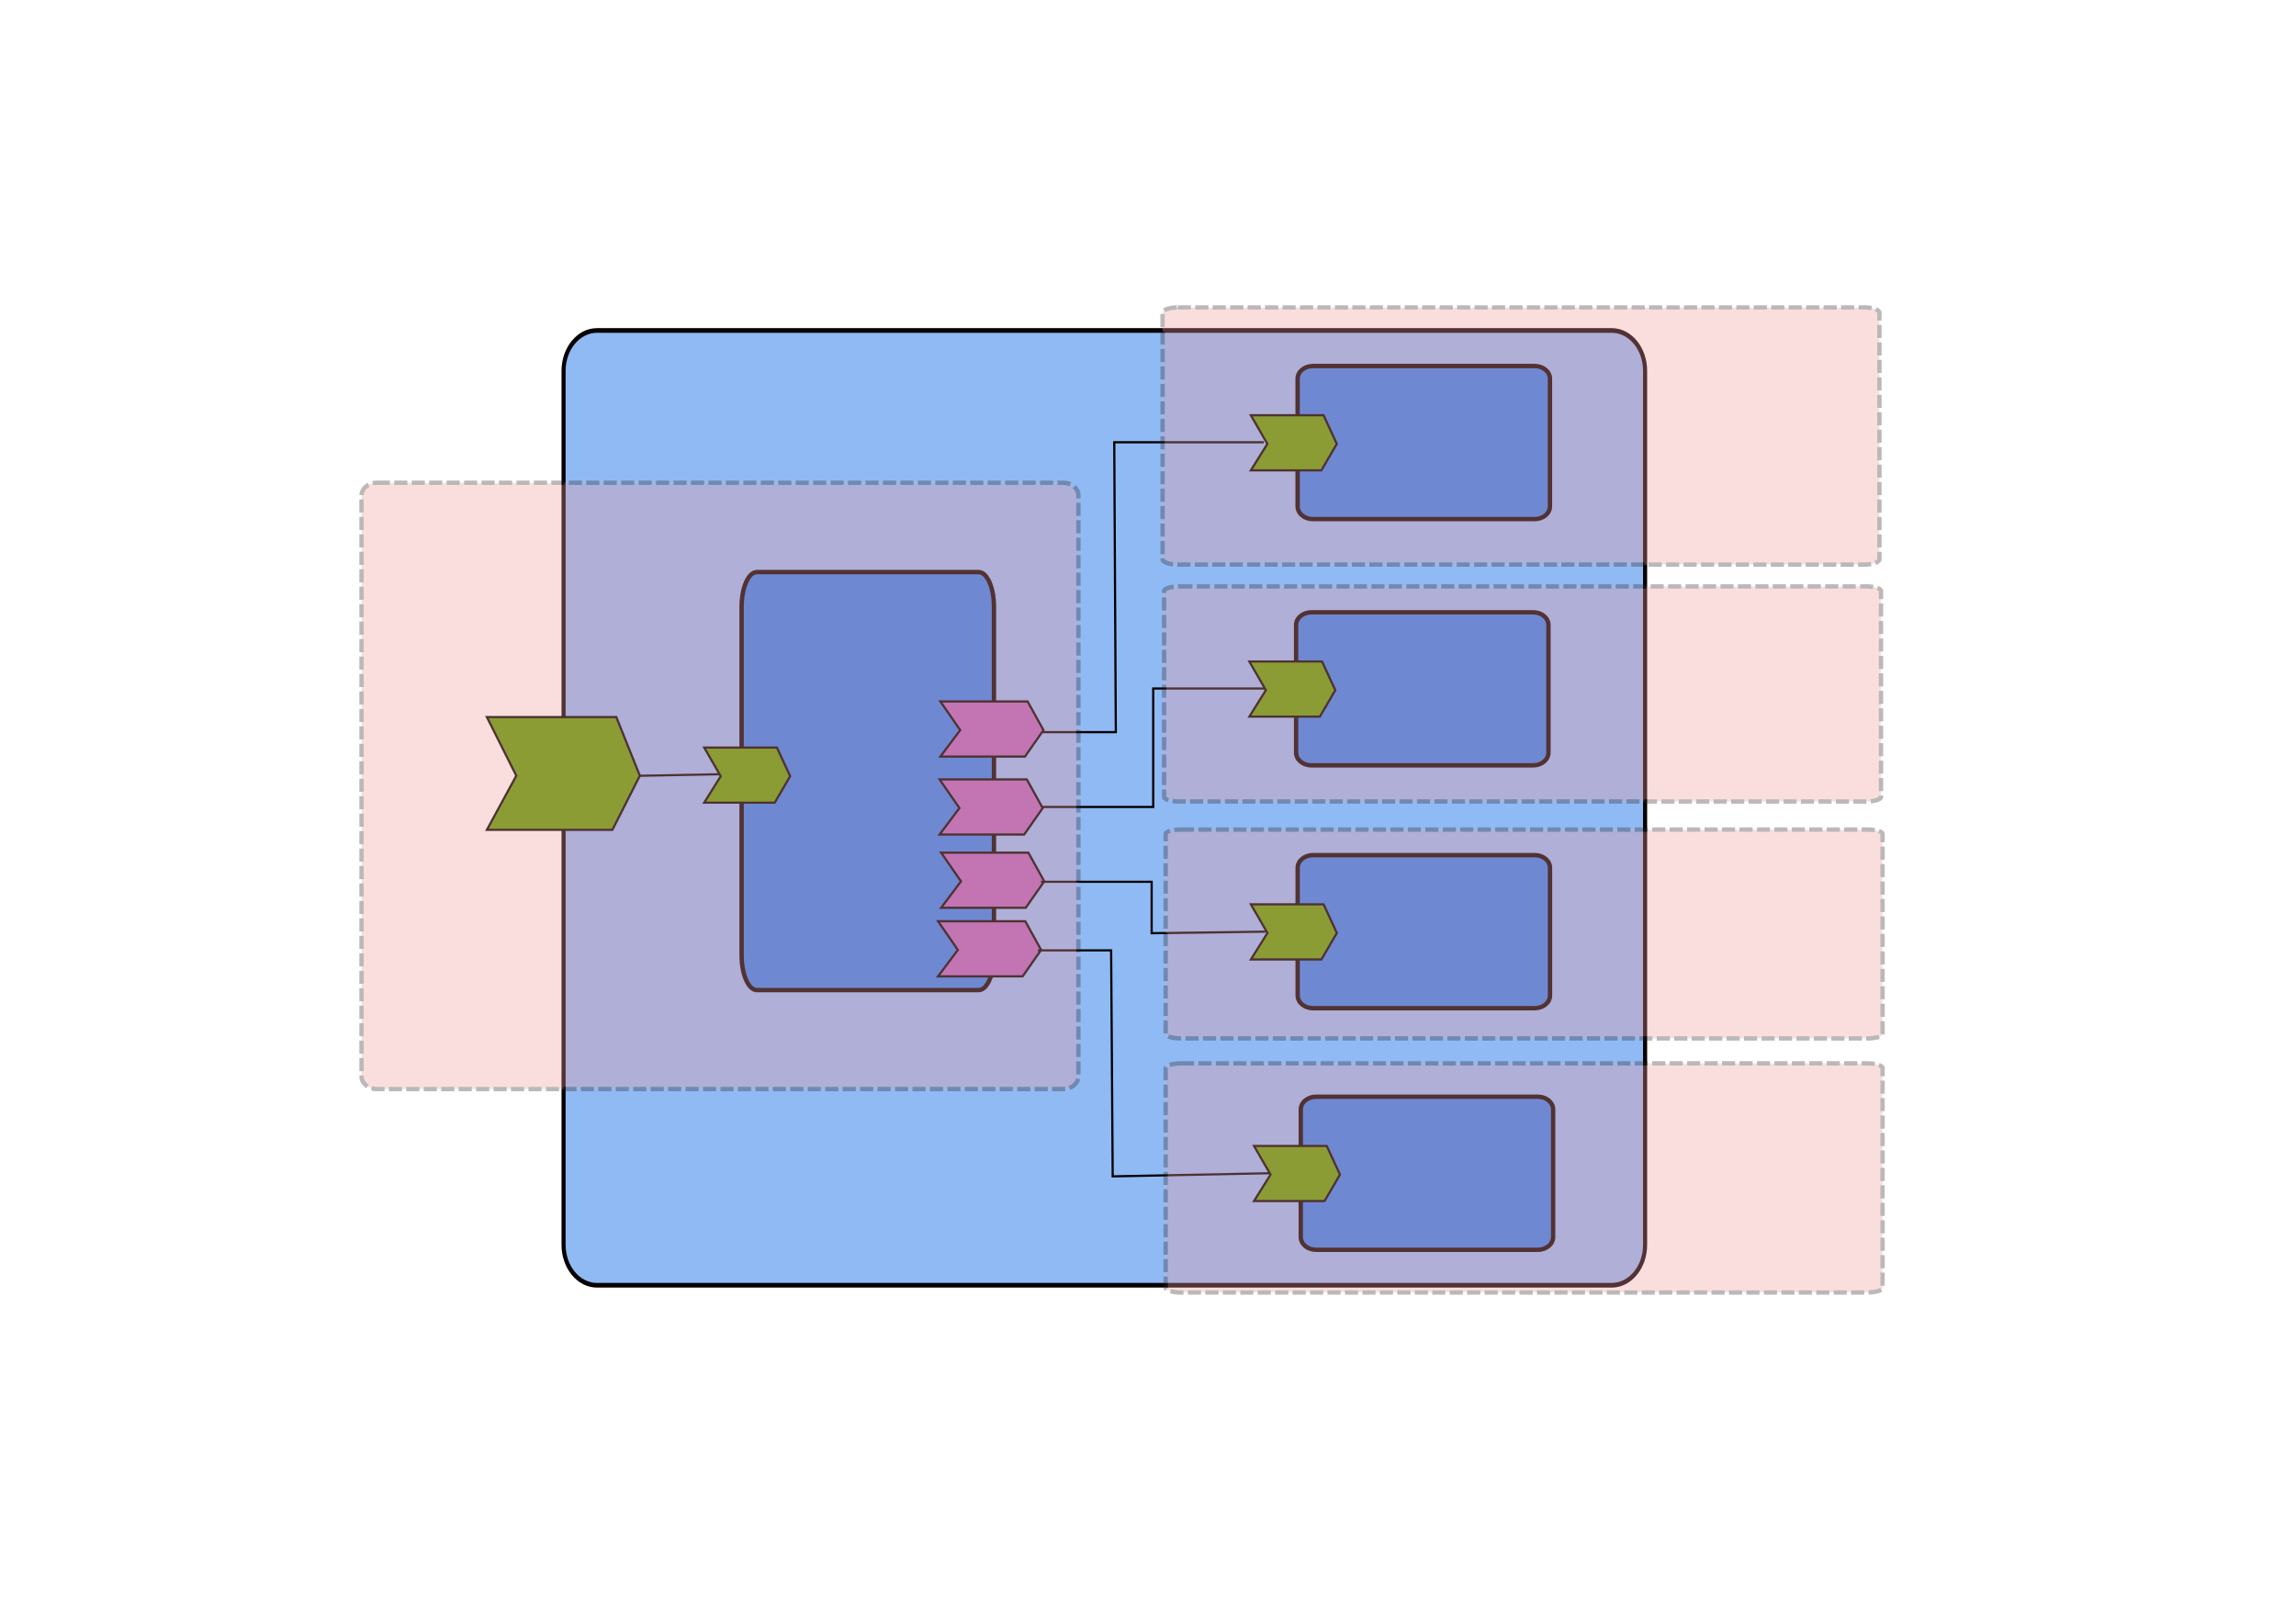
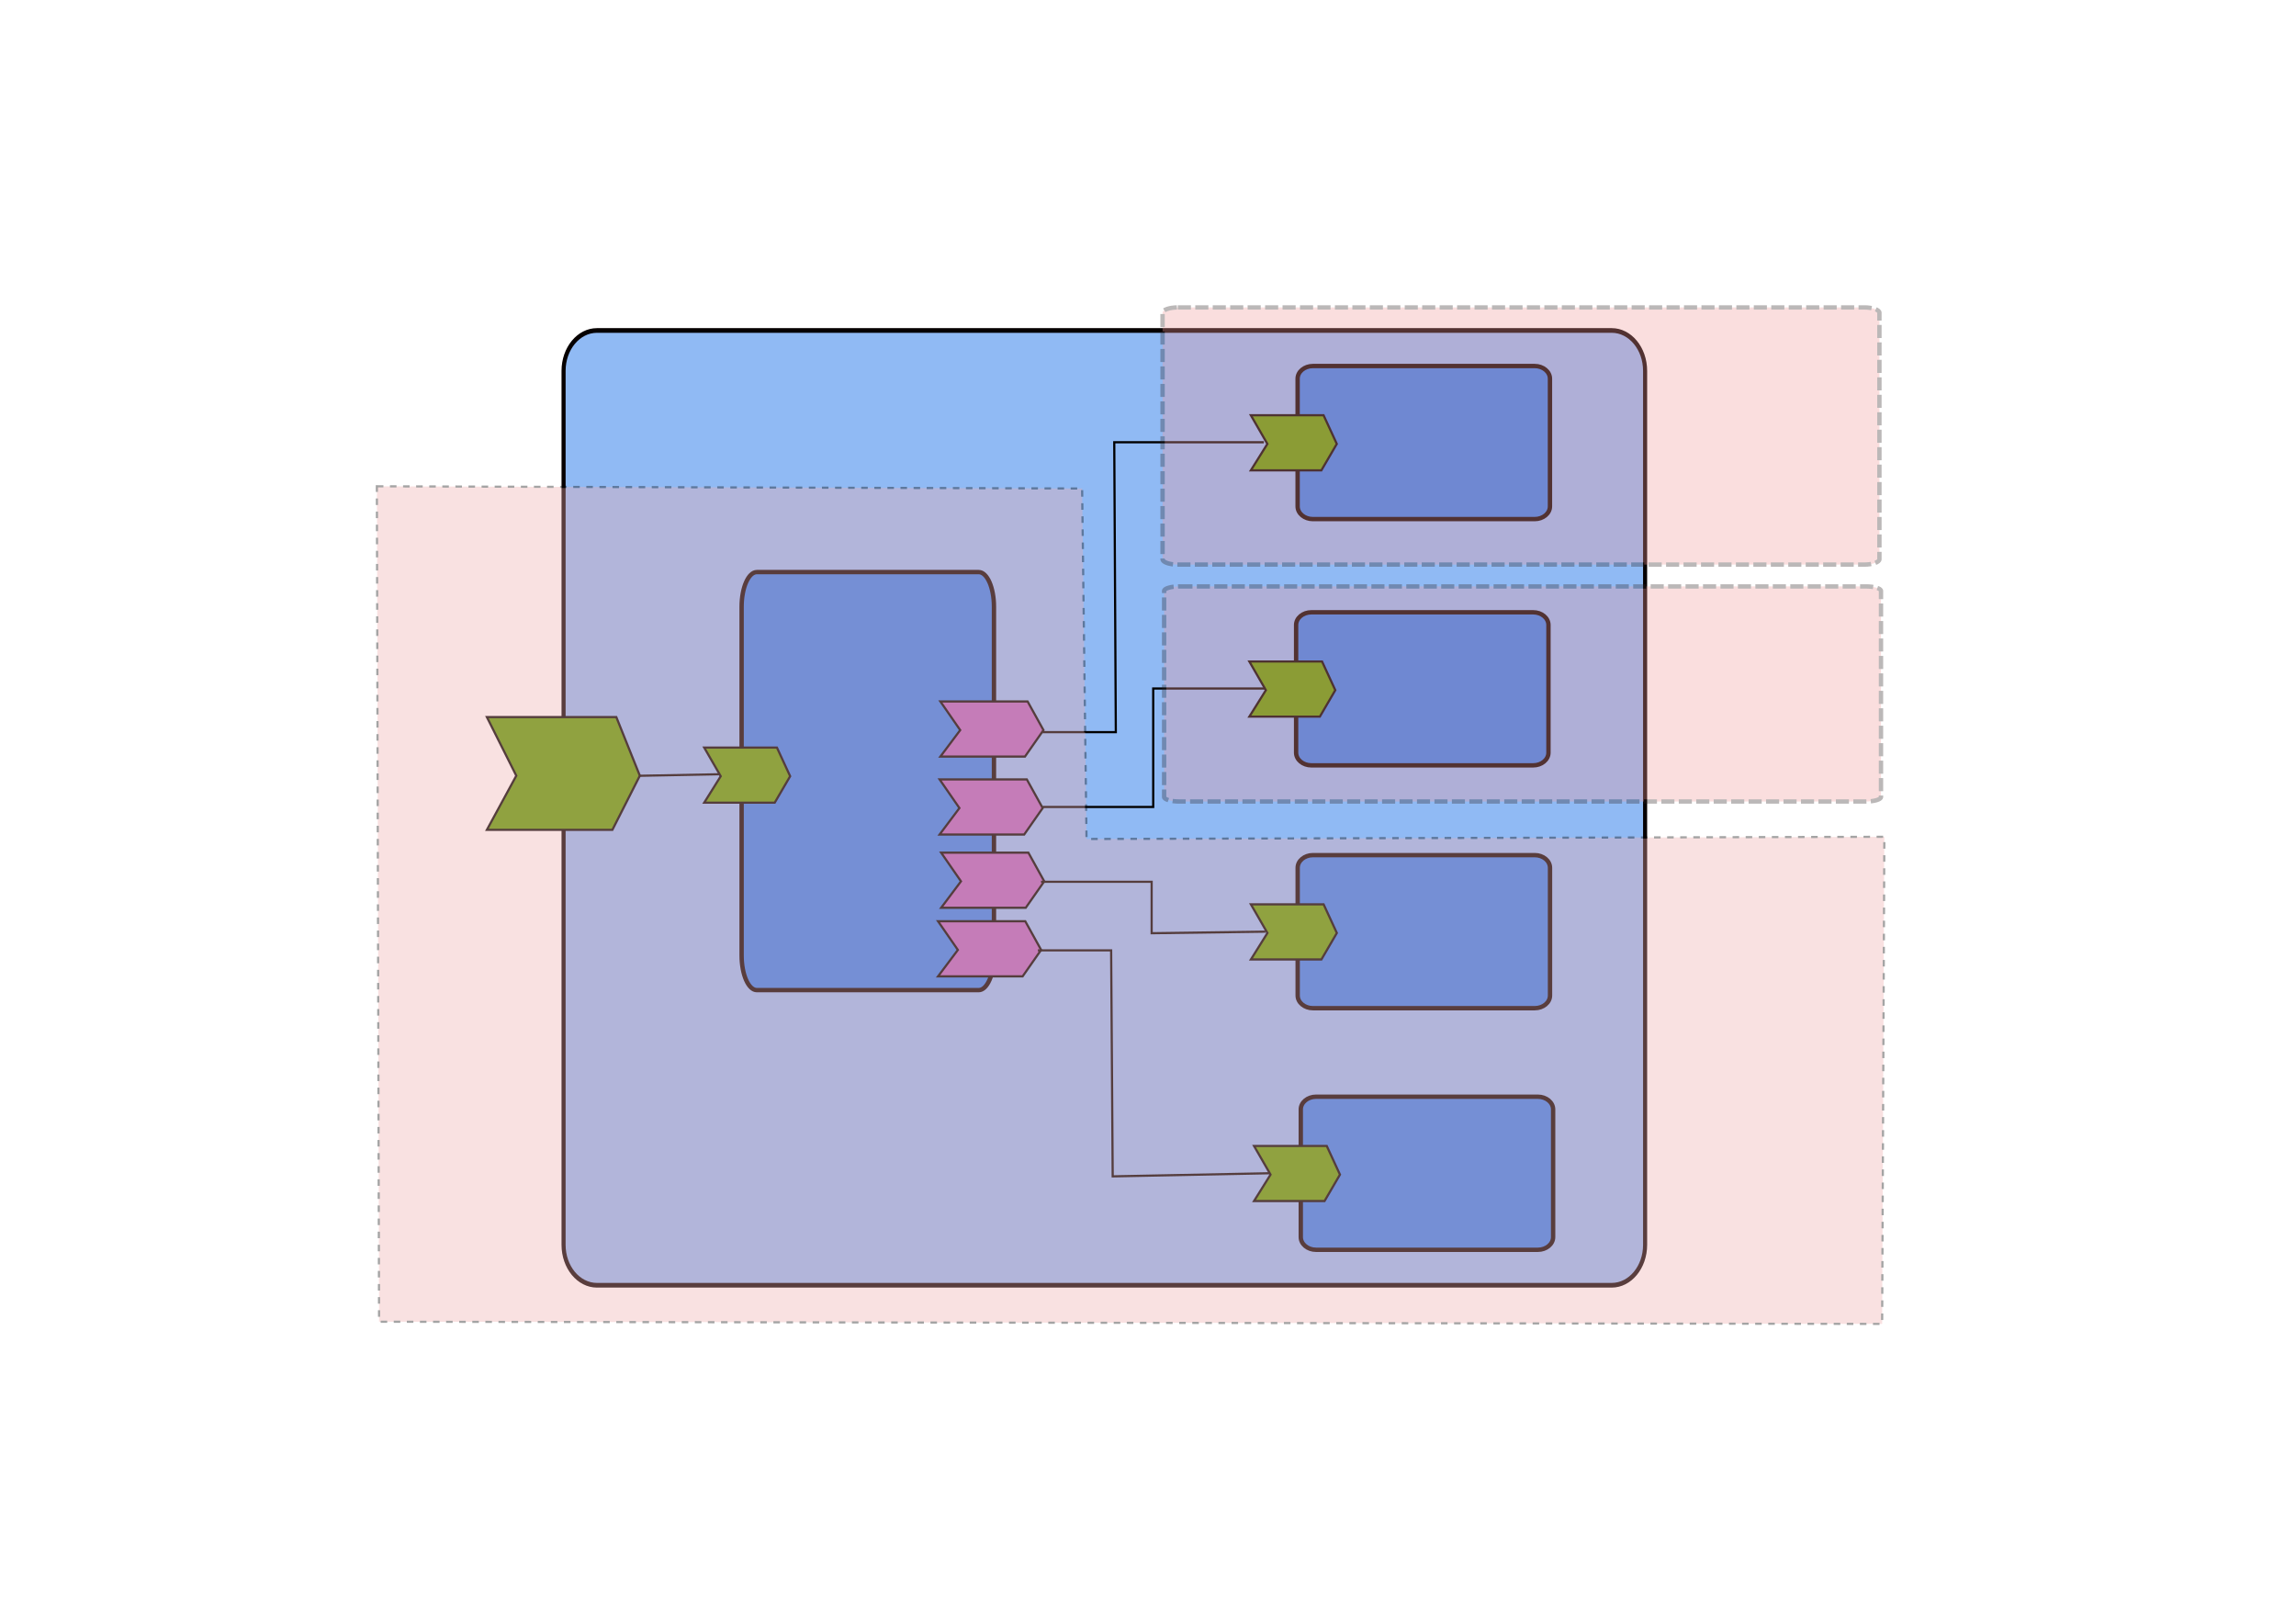
<svg xmlns="http://www.w3.org/2000/svg" width="1052.362" height="744.094" id="svg2" version="1.0">
  <defs id="defs4" />
  <g id="layer1">
    <g id="g2997" transform="matrix(1,0,0,1.144214,0,-27.53557)">
      <rect rx="15.307" ry="16.179" y="156.42" x="258.311" height="382.402" width="495.714" id="rect2067" style="opacity:1;fill:#90baf4;fill-opacity:1;stroke:#060000;stroke-width:1.87;stroke-miterlimit:4;stroke-dasharray:none;stroke-dashoffset:0;stroke-opacity:1" />
      <flowRoot id="flowRoot2954" xml:space="preserve" transform="translate(-3.571429,-41.82534)">
        <flowRegion id="flowRegion2956">
          <rect y="212.666" x="281.429" height="61.429" width="170" id="rect2958" />
        </flowRegion>
        <flowPara id="flowPara2960">Calculator</flowPara>
      </flowRoot>
    </g>
    <rect style="fill:#317fed;fill-opacity:1;stroke:#060000;stroke-width:2;stroke-linejoin:round;stroke-miterlimit:4;stroke-dasharray:none;stroke-dashoffset:0;stroke-opacity:1" id="rect2988" width="115.662" height="191.577" x="339.916" y="262.167" rx="6.996" ry="15.893" />
    <flowRoot xml:space="preserve" id="flowRoot2966" transform="translate(79.61125,62.65764)">
      <flowRegion id="flowRegion2968">
        <rect id="rect2970" width="170" height="61.429" x="281.429" y="212.666" />
      </flowRegion>
      <flowPara id="flowPara2972">Calculator</flowPara>
      <flowPara id="flowPara1895">Service</flowPara>
      <flowPara id="flowPara1897">Component</flowPara>
    </flowRoot>
    <path style="fill:#5b9d05;fill-opacity:1;fill-rule:evenodd;stroke:black;stroke-width:1px;stroke-linecap:butt;stroke-linejoin:miter;stroke-opacity:1" d="M 322.766,342.586 L 356.101,342.586 L 362.162,355.718 L 355.091,367.84 L 322.766,367.84 L 330.342,355.718 L 322.766,342.586 z " id="path3017" />
    <path style="fill:#ae62bf;fill-opacity:1;fill-rule:evenodd;stroke:black;stroke-width:1px;stroke-linecap:butt;stroke-linejoin:miter;stroke-opacity:1" d="M 431.018,321.462 L 471.001,321.462 L 478.271,334.594 L 469.79,346.716 L 431.018,346.716 L 440.105,334.594 L 431.018,321.462 z " id="path3019" />
    <path style="fill:#5b9d05;fill-opacity:1;fill-rule:evenodd;stroke:black;stroke-width:1px;stroke-linecap:butt;stroke-linejoin:miter;stroke-opacity:1" d="M 223.159,328.61 L 282.483,328.61 L 293.269,355.485 L 280.686,380.293 L 223.159,380.293 L 236.642,355.485 L 223.159,328.61 z " id="path1883" />
    <flowRoot xml:space="preserve" id="flowRoot1885" transform="translate(-46.16225,128.7269)" style="font-family:Bitstream Vera Sans;font-weight:normal;font-style:normal;font-stretch:normal;font-variant:normal;font-size:11;text-anchor:start;text-align:start;writing-mode:lr;line-height:125%">
      <flowRegion id="flowRegion1887">
        <rect id="rect1889" width="170" height="61.429" x="281.429" y="212.666" style="font-family:Bitstream Vera Sans;font-weight:normal;font-style:normal;font-stretch:normal;font-variant:normal;font-size:11;text-anchor:start;text-align:start;writing-mode:lr;line-height:125%" />
      </flowRegion>
      <flowPara id="flowPara1891">Calculator</flowPara>
      <flowPara id="flowPara1893">Service</flowPara>
    </flowRoot>
    <rect style="fill:#317fed;fill-opacity:1;stroke:#060000;stroke-width:2;stroke-linejoin:round;stroke-miterlimit:4;stroke-dasharray:none;stroke-dashoffset:0;stroke-opacity:1" id="rect1899" width="115.662" height="70.149" x="594.755" y="167.735" rx="6.996" ry="5.819" />
    <flowRoot xml:space="preserve" id="flowRoot1901" transform="translate(334.4498,-31.77519)">
      <flowRegion id="flowRegion1903">
        <rect id="rect1905" width="170" height="61.429" x="281.429" y="212.666" />
      </flowRegion>
      <flowPara id="flowPara1907">Add</flowPara>
      <flowPara id="flowPara1909">Service</flowPara>
      <flowPara id="flowPara1911">Component</flowPara>
    </flowRoot>
    <path style="fill:#5b9d05;fill-opacity:1;fill-rule:evenodd;stroke:black;stroke-width:1px;stroke-linecap:butt;stroke-linejoin:miter;stroke-opacity:1" d="M 573.319,190.296 L 606.654,190.296 L 612.715,203.428 L 605.644,215.55 L 573.319,215.55 L 580.895,203.428 L 573.319,190.296 z " id="path1913" />
    <rect style="fill:#317fed;fill-opacity:1;stroke:#060000;stroke-width:2;stroke-linejoin:round;stroke-miterlimit:4;stroke-dasharray:none;stroke-dashoffset:0;stroke-opacity:1" id="rect1917" width="115.662" height="70.149" x="594.065" y="280.592" rx="6.996" ry="5.819" />
    <flowRoot xml:space="preserve" id="flowRoot1919" transform="translate(333.7604,81.08188)">
      <flowRegion id="flowRegion1921">
        <rect id="rect1923" width="170" height="61.429" x="281.429" y="212.666" />
      </flowRegion>
      <flowPara id="flowPara1925">Subtract</flowPara>
      <flowPara id="flowPara1927">Service</flowPara>
      <flowPara id="flowPara1929">Component</flowPara>
    </flowRoot>
    <path style="fill:#5b9d05;fill-opacity:1;fill-rule:evenodd;stroke:black;stroke-width:1px;stroke-linecap:butt;stroke-linejoin:miter;stroke-opacity:1" d="M 572.629,303.153 L 605.964,303.153 L 612.025,316.285 L 604.954,328.407 L 572.629,328.407 L 580.205,316.285 L 572.629,303.153 z " id="path1931" />
    <rect style="fill:#317fed;fill-opacity:1;stroke:#060000;stroke-width:2;stroke-linejoin:round;stroke-miterlimit:4;stroke-dasharray:none;stroke-dashoffset:0;stroke-opacity:1" id="rect1933" width="115.662" height="70.149" x="594.78" y="391.877" rx="6.996" ry="5.819" />
    <flowRoot xml:space="preserve" id="flowRoot1935" transform="translate(334.4747,192.3676)">
      <flowRegion id="flowRegion1937">
        <rect id="rect1939" width="170" height="61.429" x="281.429" y="212.666" />
      </flowRegion>
      <flowPara id="flowPara1941">Multiply</flowPara>
      <flowPara id="flowPara1943">Service</flowPara>
      <flowPara id="flowPara1945">Component</flowPara>
    </flowRoot>
    <path style="fill:#5b9d05;fill-opacity:1;fill-rule:evenodd;stroke:black;stroke-width:1px;stroke-linecap:butt;stroke-linejoin:miter;stroke-opacity:1" d="M 573.344,414.439 L 606.679,414.439 L 612.739,427.571 L 605.668,439.693 L 573.344,439.693 L 580.92,427.571 L 573.344,414.439 z " id="path1947" />
    <rect style="fill:#317fed;fill-opacity:1;stroke:#060000;stroke-width:2;stroke-linejoin:round;stroke-miterlimit:4;stroke-dasharray:none;stroke-dashoffset:0;stroke-opacity:1" id="rect1949" width="115.662" height="70.149" x="596.208" y="502.592" rx="6.996" ry="5.819" />
    <flowRoot xml:space="preserve" id="flowRoot1951" transform="translate(335.9032,303.0819)">
      <flowRegion id="flowRegion1953">
        <rect id="rect1955" width="170" height="61.429" x="281.429" y="212.666" />
      </flowRegion>
      <flowPara id="flowPara1957">Divide</flowPara>
      <flowPara id="flowPara1959">Service</flowPara>
      <flowPara id="flowPara1961">Component</flowPara>
    </flowRoot>
    <path style="fill:#5b9d05;fill-opacity:1;fill-rule:evenodd;stroke:black;stroke-width:1px;stroke-linecap:butt;stroke-linejoin:miter;stroke-opacity:1" d="M 574.772,525.153 L 608.107,525.153 L 614.168,538.285 L 607.097,550.407 L 574.772,550.407 L 582.348,538.285 L 574.772,525.153 z " id="path1963" />
    <flowRoot xml:space="preserve" id="flowRoot1965" transform="translate(161.0221,114.967)" style="font-size:8px;font-style:normal;font-variant:normal;font-weight:normal;font-stretch:normal;text-align:start;line-height:100%;writing-mode:lr-tb;text-anchor:start;font-family:Bitstream Vera Sans">
      <flowRegion id="flowRegion1967">
        <rect id="rect1969" width="170" height="61.429" x="281.429" y="212.666" style="font-size:8px;font-style:normal;font-variant:normal;font-weight:normal;font-stretch:normal;text-align:start;line-height:100%;writing-mode:lr-tb;text-anchor:start;font-family:Bitstream Vera Sans" />
      </flowRegion>
      <flowPara id="flowPara1973">add</flowPara>
      <flowPara id="flowPara1977">Service</flowPara>
    </flowRoot>
    <path style="fill:#ae62bf;fill-opacity:1;fill-rule:evenodd;stroke:black;stroke-width:1px;stroke-linecap:butt;stroke-linejoin:miter;stroke-opacity:1" d="M 430.659,357.182 L 470.643,357.182 L 477.912,370.314 L 469.431,382.436 L 430.659,382.436 L 439.746,370.314 L 430.659,357.182 z " id="path1979" />
    <flowRoot xml:space="preserve" id="flowRoot1981" transform="translate(160.6632,150.6868)" style="font-size:8px;font-style:normal;font-variant:normal;font-weight:normal;font-stretch:normal;text-align:start;line-height:100%;writing-mode:lr-tb;text-anchor:start;font-family:Bitstream Vera Sans">
      <flowRegion id="flowRegion1983">
        <rect id="rect1985" width="170" height="61.429" x="281.429" y="212.666" style="font-size:8px;font-style:normal;font-variant:normal;font-weight:normal;font-stretch:normal;text-align:start;line-height:100%;writing-mode:lr-tb;text-anchor:start;font-family:Bitstream Vera Sans" />
      </flowRegion>
      <flowPara id="flowPara1987">subtract</flowPara>
      <flowPara id="flowPara1989">Service</flowPara>
    </flowRoot>
    <path style="fill:#ae62bf;fill-opacity:1;fill-rule:evenodd;stroke:black;stroke-width:1px;stroke-linecap:butt;stroke-linejoin:miter;stroke-opacity:1" d="M 431.373,390.753 L 471.357,390.753 L 478.627,403.885 L 470.145,416.007 L 431.373,416.007 L 440.461,403.885 L 431.373,390.753 z " id="path1991" />
    <flowRoot xml:space="preserve" id="flowRoot1993" transform="translate(161.3775,184.2583)" style="font-size:8px;font-style:normal;font-variant:normal;font-weight:normal;font-stretch:normal;text-align:start;line-height:100%;writing-mode:lr-tb;text-anchor:start;font-family:Bitstream Vera Sans">
      <flowRegion id="flowRegion1995">
        <rect id="rect1997" width="170" height="61.429" x="281.429" y="212.666" style="font-size:8px;font-style:normal;font-variant:normal;font-weight:normal;font-stretch:normal;text-align:start;line-height:100%;writing-mode:lr-tb;text-anchor:start;font-family:Bitstream Vera Sans" />
      </flowRegion>
      <flowPara id="flowPara1999">multiply</flowPara>
      <flowPara id="flowPara2001">Service</flowPara>
    </flowRoot>
    <path style="fill:#ae62bf;fill-opacity:1;fill-rule:evenodd;stroke:black;stroke-width:1px;stroke-linecap:butt;stroke-linejoin:miter;stroke-opacity:1" d="M 429.945,422.182 L 469.928,422.182 L 477.198,435.314 L 468.717,447.436 L 429.945,447.436 L 439.032,435.314 L 429.945,422.182 z " id="path2003" />
    <flowRoot xml:space="preserve" id="flowRoot2005" transform="translate(159.9489,215.6868)" style="font-size:8px;font-style:normal;font-variant:normal;font-weight:normal;font-stretch:normal;text-align:start;line-height:100%;writing-mode:lr-tb;text-anchor:start;font-family:Bitstream Vera Sans">
      <flowRegion id="flowRegion2007">
        <rect id="rect2009" width="170" height="61.429" x="281.429" y="212.666" style="font-size:8px;font-style:normal;font-variant:normal;font-weight:normal;font-stretch:normal;text-align:start;line-height:100%;writing-mode:lr-tb;text-anchor:start;font-family:Bitstream Vera Sans" />
      </flowRegion>
      <flowPara id="flowPara2011">divide</flowPara>
      <flowPara id="flowPara2013">Service</flowPara>
    </flowRoot>
    <path style="fill:none;fill-rule:evenodd;stroke:black;stroke-width:1px;stroke-linecap:butt;stroke-linejoin:miter;stroke-opacity:1" d="M 477.857,335.523 L 511.429,335.523 L 510.714,202.666 L 579.286,202.666" id="path2015" />
    <path style="fill:none;fill-rule:evenodd;stroke:black;stroke-width:1px;stroke-linecap:butt;stroke-linejoin:miter;stroke-opacity:1" d="M 477.857,369.809 L 528.571,369.809 L 528.571,315.523 L 580,315.523" id="path2017" />
    <path style="fill:none;fill-rule:evenodd;stroke:black;stroke-width:1px;stroke-linecap:butt;stroke-linejoin:miter;stroke-opacity:1" d="M 475.714,435.523 L 509.286,435.523 L 510,539.095 L 582.143,537.656" id="path2021" />
    <path style="fill:none;fill-rule:evenodd;stroke:black;stroke-width:1px;stroke-linecap:butt;stroke-linejoin:miter;stroke-opacity:1" d="M 292.857,355.523 L 330,354.809" id="path2023" />
    <path style="fill:none;fill-rule:evenodd;stroke:black;stroke-width:1px;stroke-linecap:butt;stroke-linejoin:miter;stroke-opacity:1" d="M 477.143,404.094 L 527.857,404.094 L 527.857,427.666 L 580,426.952" id="path1950" />
-     <rect style="opacity:0.328;fill:#f19a9a;fill-opacity:1;stroke:#2e2424;stroke-width:2;stroke-linejoin:round;stroke-miterlimit:4;stroke-dasharray:6, 2;stroke-dashoffset:0;stroke-opacity:1" id="rect1954" width="328.571" height="277.857" x="165.714" y="221.237" rx="6.996" ry="5.819" />
    <rect style="opacity:0.328;fill:#f19a9a;fill-opacity:1;stroke:#2e2424;stroke-width:2;stroke-linejoin:round;stroke-miterlimit:4;stroke-dasharray:6, 2;stroke-dashoffset:0;stroke-opacity:1" id="rect2844" width="328.571" height="117.857" x="532.857" y="140.88" rx="6.996" ry="2.468" />
    <rect style="opacity:0.328;fill:#f19a9a;fill-opacity:1;stroke:#2e2424;stroke-width:2;stroke-linejoin:round;stroke-miterlimit:4;stroke-dasharray:6, 2;stroke-dashoffset:0;stroke-opacity:1" id="rect2846" width="328.571" height="98.571" x="533.571" y="268.737" rx="6.996" ry="2.064" />
-     <rect style="opacity:0.328;fill:#f19a9a;fill-opacity:1;stroke:#2e2424;stroke-width:2;stroke-linejoin:round;stroke-miterlimit:4;stroke-dasharray:6, 2;stroke-dashoffset:0;stroke-opacity:1" id="rect2848" width="328.571" height="95.714" x="534.286" y="380.166" rx="6.996" ry="2.005" />
-     <rect style="opacity:0.328;fill:#f19a9a;fill-opacity:1;stroke:#2e2424;stroke-width:2;stroke-linejoin:round;stroke-miterlimit:4;stroke-dasharray:6, 2;stroke-dashoffset:0;stroke-opacity:1" id="rect2850" width="328.571" height="105" x="534.286" y="487.309" rx="6.996" ry="2.199" />
-     <flowRoot xml:space="preserve" id="flowRoot2852">
-       <flowRegion id="flowRegion2854">
-         <rect id="rect2856" width="75" height="32.857" x="173.571" y="231.952" />
-       </flowRegion>
-       <flowPara id="flowPara2858">RuntimeA</flowPara>
-     </flowRoot>
    <flowRoot xml:space="preserve" id="flowRoot2860" transform="translate(614.3034,-75.00004)">
      <flowRegion id="flowRegion2862">
        <rect id="rect2864" width="75" height="32.857" x="173.571" y="231.952" />
      </flowRegion>
-       <flowPara id="flowPara2866">RuntimeB</flowPara>
+       <flowPara id="flowPara2866">nodeB</flowPara>
    </flowRoot>
    <flowRoot xml:space="preserve" id="flowRoot2868" transform="translate(616.0952,47.8571)">
      <flowRegion id="flowRegion2870">
        <rect id="rect2872" width="75" height="32.857" x="173.571" y="231.952" />
      </flowRegion>
-       <flowPara id="flowPara2874">RuntimeC</flowPara>
+       <flowPara id="flowPara2874">nodeC</flowPara>
    </flowRoot>
-     <flowRoot xml:space="preserve" id="flowRoot2876" transform="translate(617.5238,158.5714)">
-       <flowRegion id="flowRegion2878">
-         <rect id="rect2880" width="75" height="32.857" x="173.571" y="231.952" />
+     <path style="opacity:0.356;fill:#efacac;fill-opacity:1;fill-rule:evenodd;stroke:black;stroke-width:1;stroke-linecap:butt;stroke-linejoin:miter;stroke-opacity:1;stroke-miterlimit:4;stroke-dasharray:3,3;stroke-dashoffset:0" d="M 172.736,222.856 L 495.985,223.866 L 498.005,384.48 L 863.68,383.47 L 862.67,606.714 L 173.746,605.704 L 172.736,222.856 z " id="path1975" />
+     <flowRoot xml:space="preserve" id="flowRoot2852" transform="translate(8,0)">
+       <flowRegion id="flowRegion2854">
+         <rect id="rect2856" width="75" height="32.857" x="173.571" y="231.952" />
      </flowRegion>
-       <flowPara id="flowPara2882">RuntimeD</flowPara>
-     </flowRoot>
-     <flowRoot xml:space="preserve" id="flowRoot2884" transform="translate(621.0952,264.9999)">
-       <flowRegion id="flowRegion2886">
-         <rect id="rect2888" width="75" height="32.857" x="173.571" y="231.952" />
-       </flowRegion>
-       <flowPara id="flowPara2890">RuntimeE</flowPara>
+       <flowPara id="flowPara2858">nodeA</flowPara>
    </flowRoot>
  </g>
</svg>
